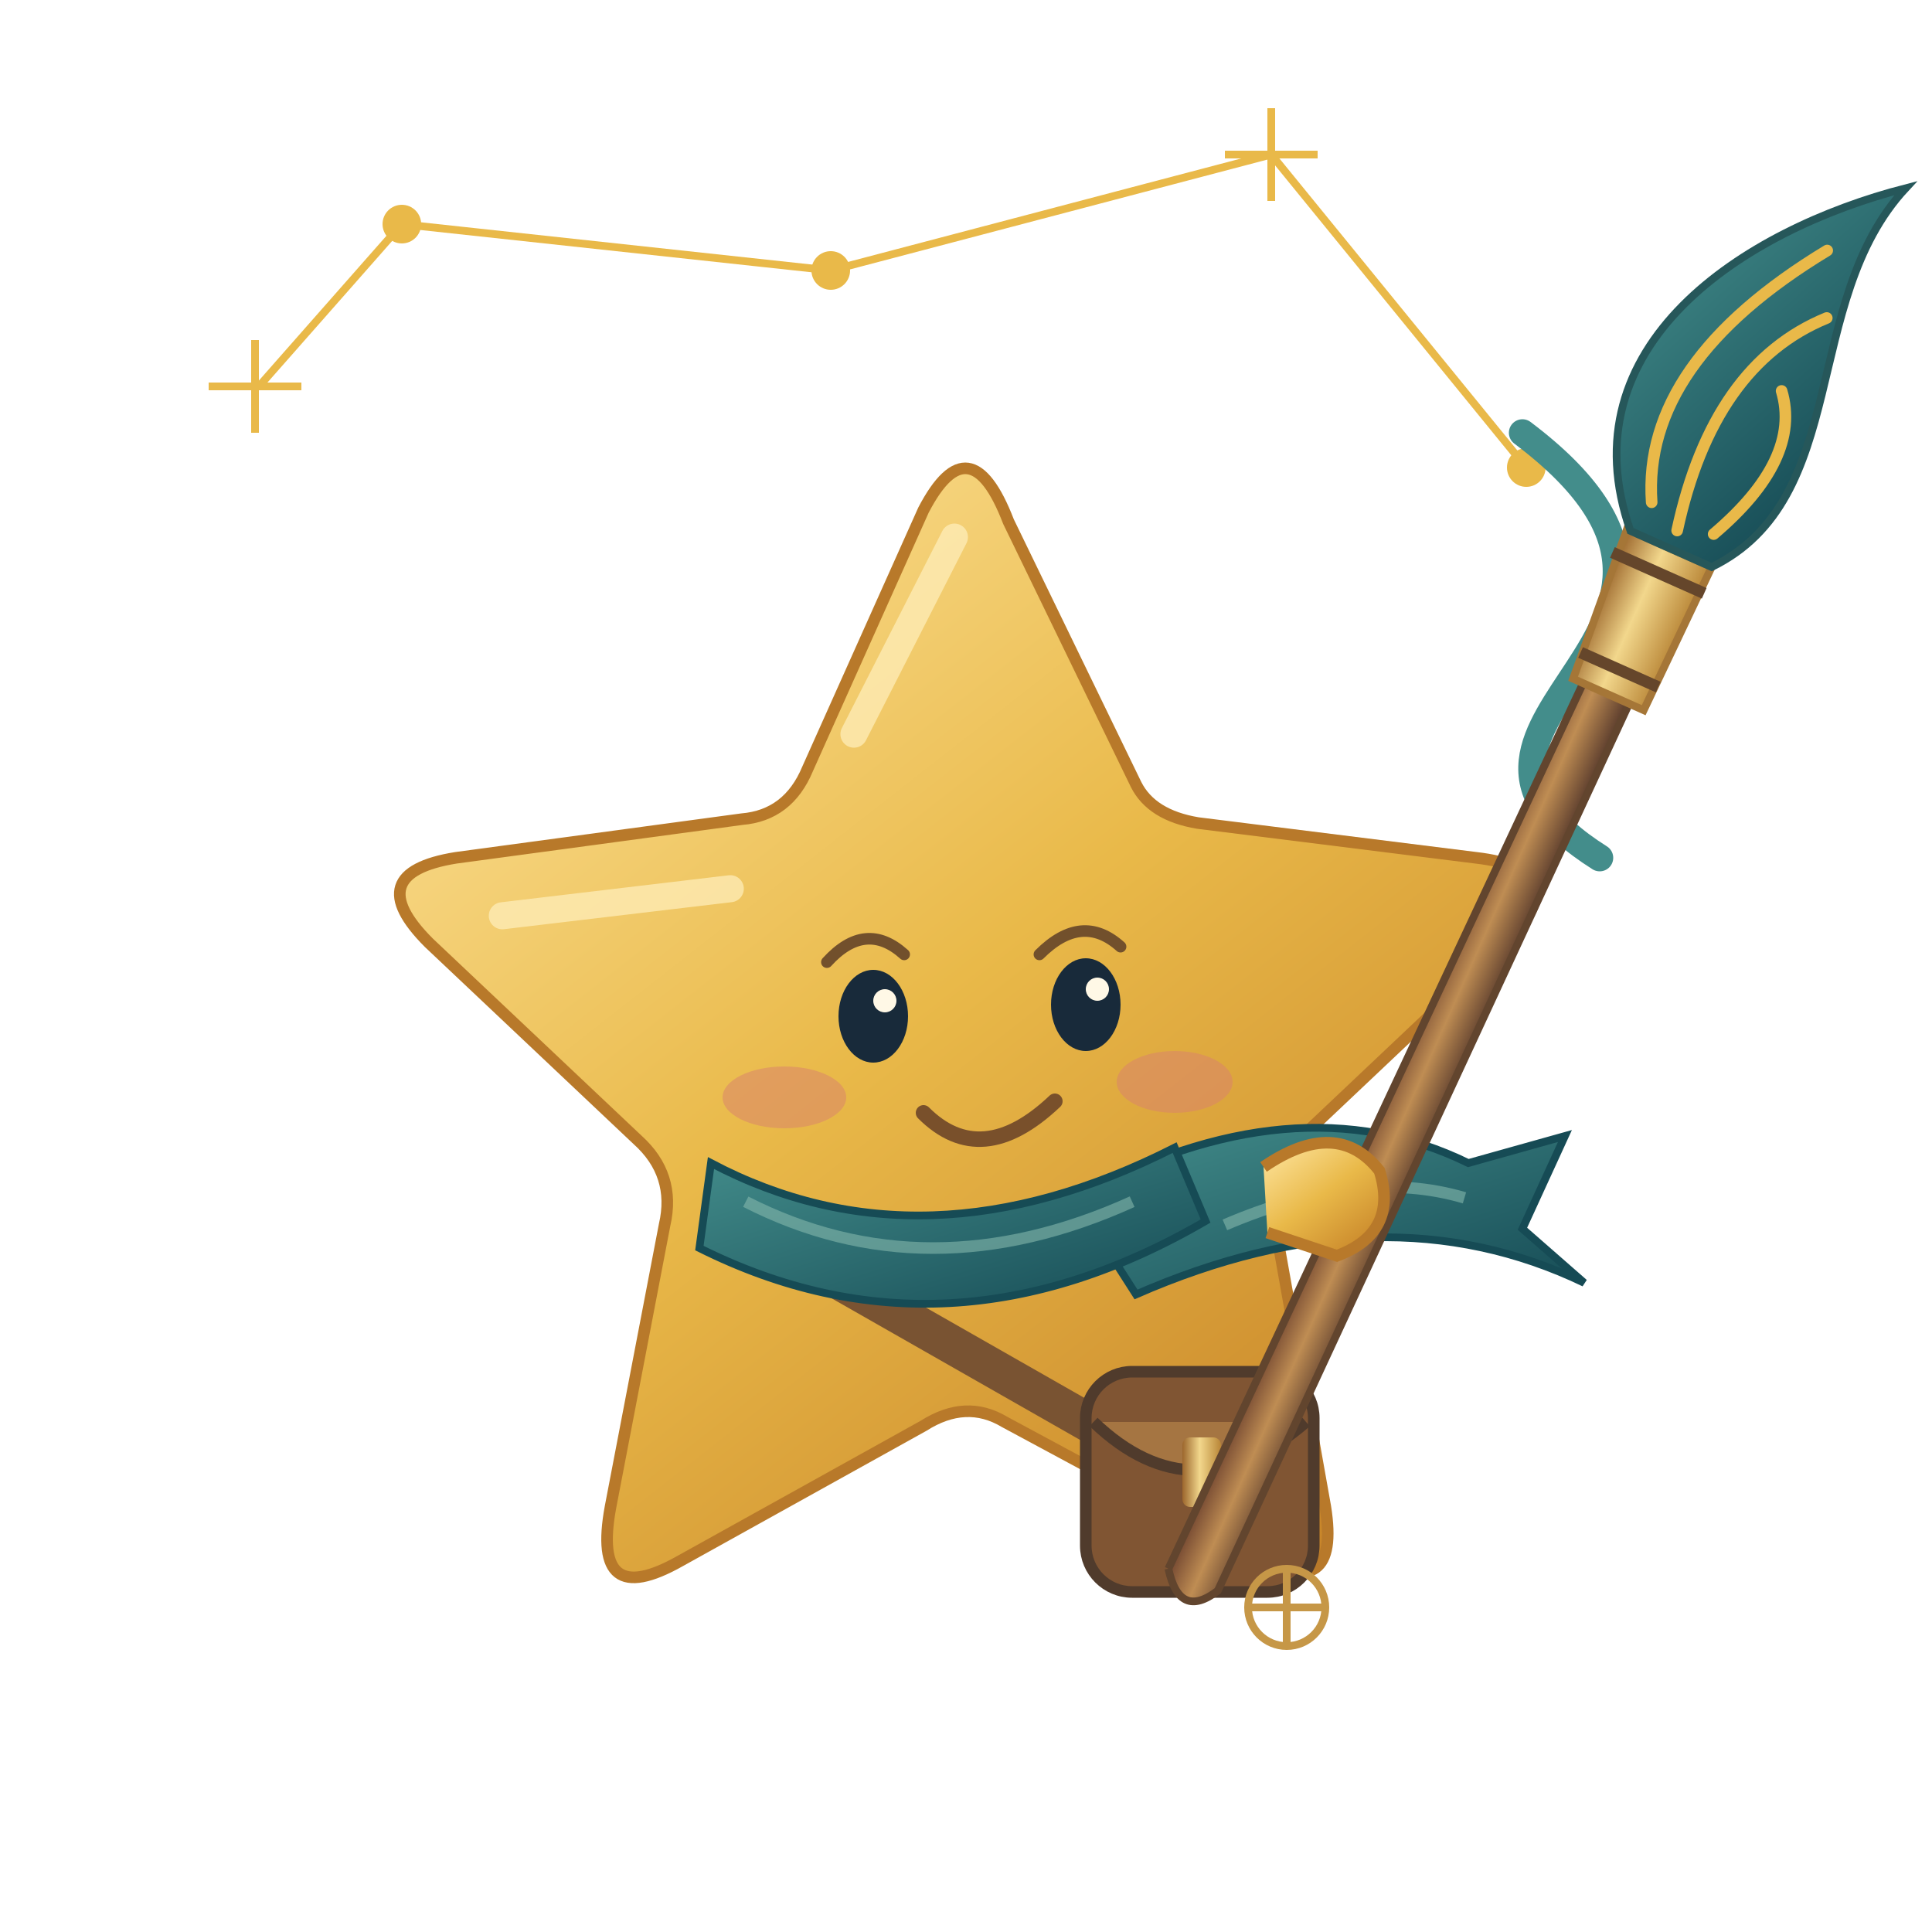
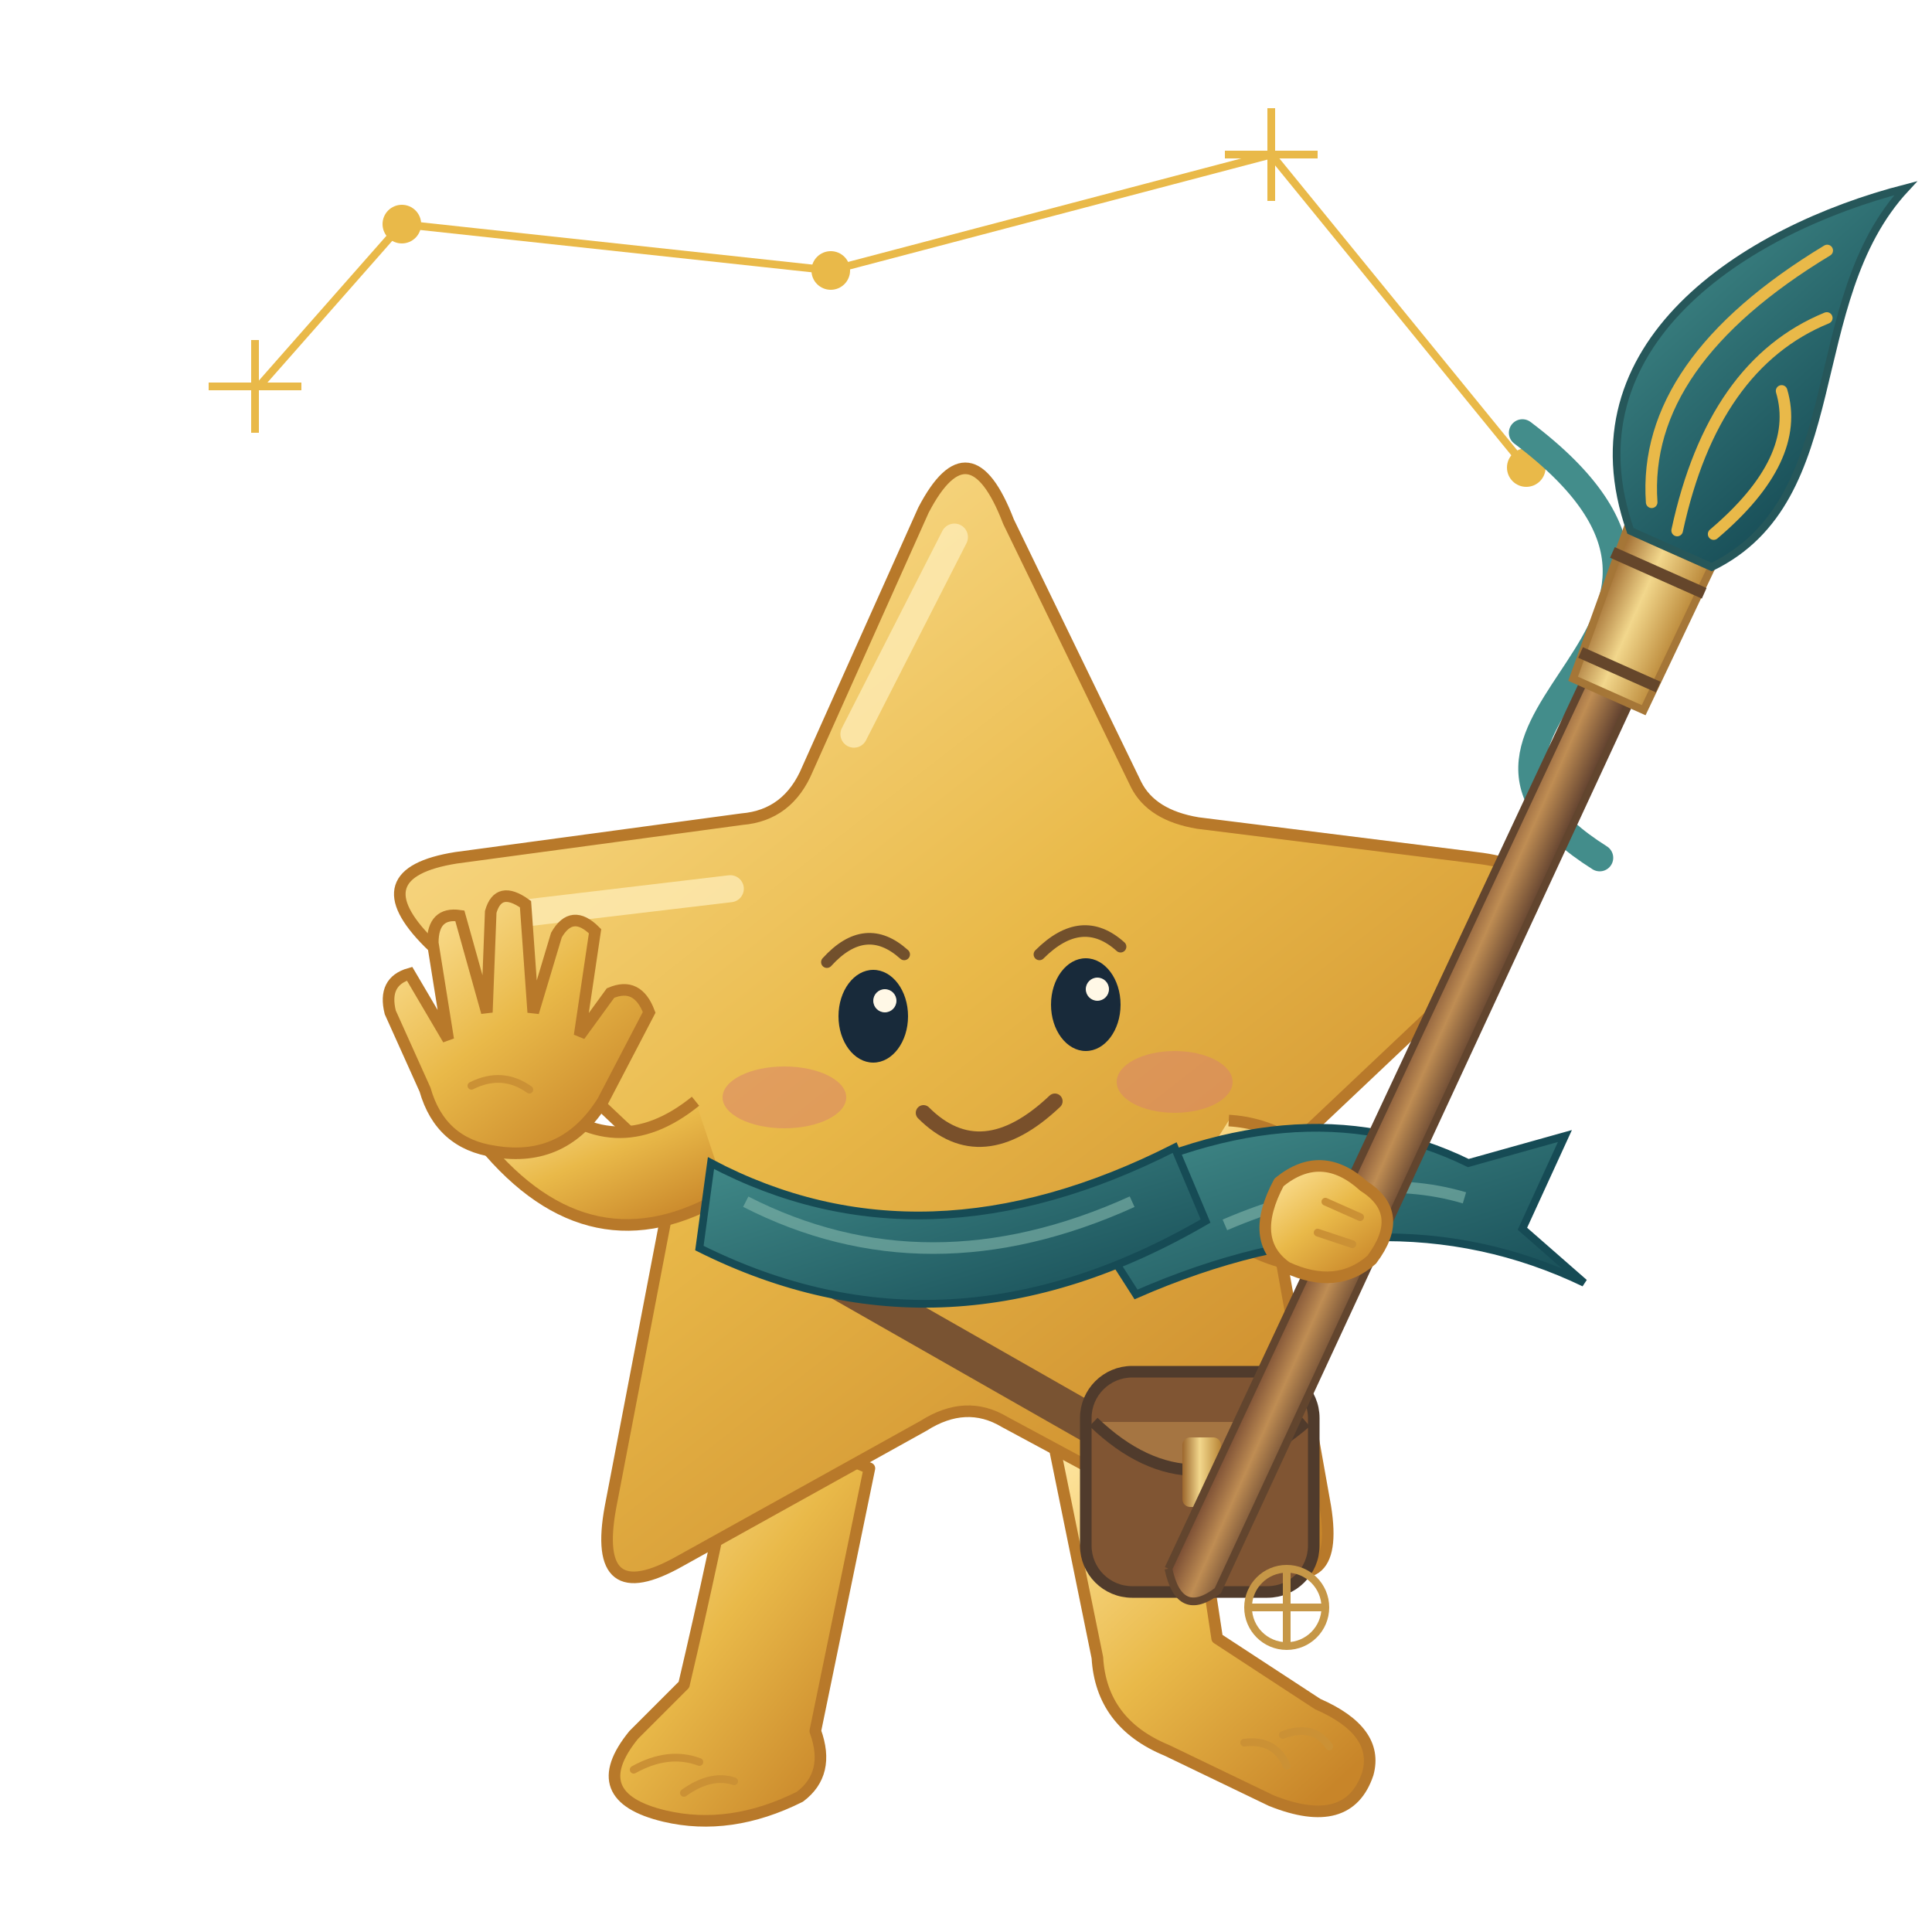
<svg xmlns="http://www.w3.org/2000/svg" viewBox="0 0 500 500" fill="none">
  <defs>
    <linearGradient id="gold" x1="0" y1="0" x2=".8" y2="1">
      <stop stop-color="#FFE7A3" />
      <stop offset=".52" stop-color="#E9B949" />
      <stop offset="1" stop-color="#C88529" />
    </linearGradient>
    <linearGradient id="teal" x2="1" y2="1">
      <stop stop-color="#438D8B" />
      <stop offset="1" stop-color="#164B55" />
    </linearGradient>
    <linearGradient id="wood" x2="1">
      <stop stop-color="#734731" />
      <stop offset=".45" stop-color="#BF8D53" />
      <stop offset="1" stop-color="#583A2C" />
    </linearGradient>
    <linearGradient id="brass" x2="1">
      <stop stop-color="#9C672D" />
      <stop offset=".45" stop-color="#F2D78C" />
      <stop offset="1" stop-color="#B98637" />
    </linearGradient>
  </defs>
  <g id="constellation" fill="none" stroke="#E9B949" stroke-width="2">
    <path d="M67 100 L104 58 L215 70 L329 40 L395 121" />
    <path d="M66 88 V112 M54 100 H78 M329 28 V52 M317 40 H341" />
    <circle cx="104" cy="58" r="4" fill="#E9B949" />
    <circle cx="215" cy="70" r="4" fill="#E9B949" />
    <circle cx="395" cy="121" r="4" fill="#E9B949" />
  </g>
  <path id="paint-trail" d="M394 112 C463 164 357 186 414 222" fill="none" stroke="#438D8B" stroke-width="7" stroke-linecap="round" />
  <g id="aster" transform="translate(0 0)">
+     <g id="left-leg" fill="url(#gold)" stroke="#B8792A" stroke-width="3" stroke-linejoin="round">
+       <path d="M192 366 Q185 402 177 436 L164 449 Q151 465 172 470 Q189 474 207 465 Q215 459 211 448 L225 380Z" />
+       <path d="M164 458 Q173 453 181 456 M177 464 Q184 459 190 461" fill="none" stroke="#CB9135" stroke-width="2" stroke-linecap="round" />
+     </g>
+     <g id="right-leg" fill="url(#gold)" stroke="#B8792A" stroke-width="3" stroke-linejoin="round">
+       <path d="M273 375 L284 429 Q285 446 302 453 L329 466 Q349 474 354 459 Q357 448 341 441 L315 424 L308 378Z" />
+       <path d="M332 449 Q340 446 344 452 M322 451 Q330 450 333 457" fill="none" stroke="#CB9135" stroke-width="2" stroke-linecap="round" />
+     </g>
    <g id="body">
      <path d="M239 132 Q251 109 261 135 L294 203 Q298 211 310 213 L382 222 Q408 225 390 244 L335 296 Q327 304 330 317 L343 390 Q347 415 325 403 L260 368 Q250 362 239 369 L176 404 Q153 417 158 390 L172 317 Q175 304 165 295 L111 244 Q93 226 118 222 L192 212 Q204 211 209 199Z" fill="url(#gold)" stroke="#B8792A" stroke-width="3" stroke-linejoin="round" />
      <path d="M221 190 L247 139 M130 237 L189 230" fill="none" stroke="#FFF0BE" stroke-width="7" stroke-linecap="round" opacity=".7" />
+     </g>
+     <g id="left-arm" fill="url(#gold)" stroke="#B8792A" stroke-width="3">
+       <path d="M180 285 Q159 302 139 283 L125 296 Q153 330 188 309" />
+     </g>
+     <g id="right-arm" fill="url(#gold)" stroke="#B8792A" stroke-width="3">
+       <path d="M318 290 Q335 291 347 307 L339 328 Q320 326 306 309" />
    </g>
    <g id="satchel">
      <path d="M199 321 L299 378" fill="none" stroke="#795332" stroke-width="10" />
      <rect x="281" y="355" width="59" height="57" rx="12" fill="#805533" stroke="#503B2C" stroke-width="3" />
      <path d="M283 368 Q309 393 338 368" fill="#A57542" stroke="#503B2C" stroke-width="3" />
      <rect x="306" y="372" width="10" height="18" rx="2" fill="url(#brass)" />
      <circle cx="333" cy="416" r="10" fill="none" stroke="#C69747" stroke-width="2" />
      <path d="M333 406 V426 M323 416 H343" stroke="#C69747" stroke-width="2" />
    </g>
    <g id="scarf">
      <path d="M278 310 Q335 279 380 301 L405 294 L394 318 L410 332 Q358 307 294 335Z" fill="url(#teal)" stroke="#164B55" stroke-width="2" />
      <path d="M184 301 Q239 330 304 297 L312 316 Q245 355 181 323Z" fill="url(#teal)" stroke="#164B55" stroke-width="2" />
      <path d="M193 311 Q240 335 293 311 M317 317 Q352 302 379 310" fill="none" stroke="#83B7AC" stroke-width="3" opacity=".6" />
    </g>
    <g id="face">
      <path d="M214 249 Q224 238 234 247 M269 247 Q280 236 290 245" fill="none" stroke="#72502C" stroke-width="3" stroke-linecap="round" />
      <ellipse cx="226" cy="263" rx="9" ry="12" fill="#182A3A" />
      <ellipse cx="281" cy="260" rx="9" ry="12" fill="#182A3A" />
      <circle cx="229" cy="259" r="3" fill="#FFF8E6" />
      <circle cx="284" cy="256" r="3" fill="#FFF8E6" />
      <ellipse cx="203" cy="284" rx="16" ry="8" fill="#D9826B" opacity=".52" />
      <ellipse cx="304" cy="280" rx="15" ry="8" fill="#D9826B" opacity=".52" />
      <path d="M239 288 Q254 303 273 285" fill="none" stroke="#79502B" stroke-width="4" stroke-linecap="round" />
    </g>
    <g transform="translate(245 -15) rotate(24 150 240)">
      <g id="brush">
        <path d="M139 443 L144 181 L157 181 L153 443 Q147 454 139 443" fill="url(#wood)" stroke="#62452E" stroke-width="2" />
        <path d="M141 190 L138 149 L162 149 L161 190Z" fill="url(#brass)" stroke="#A57637" stroke-width="2" />
        <path d="M137 156 H163 M140 183 H162" stroke="#65462B" stroke-width="3" />
        <path d="M139 149 C104 112 134 66 168 39 C155 77 188 118 162 149Z" fill="url(#teal)" stroke="#26575A" stroke-width="2" />
        <path d="M141 140 Q124 108 156 62 M150 144 Q141 101 163 78 M159 141 Q172 114 160 100" fill="none" stroke="#E9B949" stroke-width="3" stroke-linecap="round" />
      </g>
    </g>
-     <g id="hand">
-       <path d="M327 302 Q346 289 357 303 Q362 319 346 325 L328 319" fill="url(#gold)" stroke="#B8792A" stroke-width="3" />
+     <g id="left-hand" fill="url(#gold)" stroke="#B8792A" stroke-width="3" stroke-linecap="round">
+       <path d="M128 298 Q114 296 110 282 L101 262 Q99 254 106 252 L116 269 L112 244 Q112 236 119 237 L126 262 L127 236 Q129 229 136 234 L138 262 L144 242 Q148 235 154 241 L150 268 L158 257 Q165 254 168 262 L156 285 Q146 301 128 298" />
+       <path d="M122 281 Q130 277 137 282" fill="none" stroke="#CB9135" stroke-width="2" />
+     </g>
+     <g id="right-hand" fill="url(#gold)" stroke="#B8792A" stroke-width="3" stroke-linecap="round">
+       <path d="M331 306 Q342 297 353 307 Q364 314 355 326 Q346 334 333 328 Q323 321 331 306" />
+       <path d="M343 311 L352 315 M341 319 L350 322" stroke="#CB9135" stroke-width="2" />
    </g>
  </g>
</svg>
